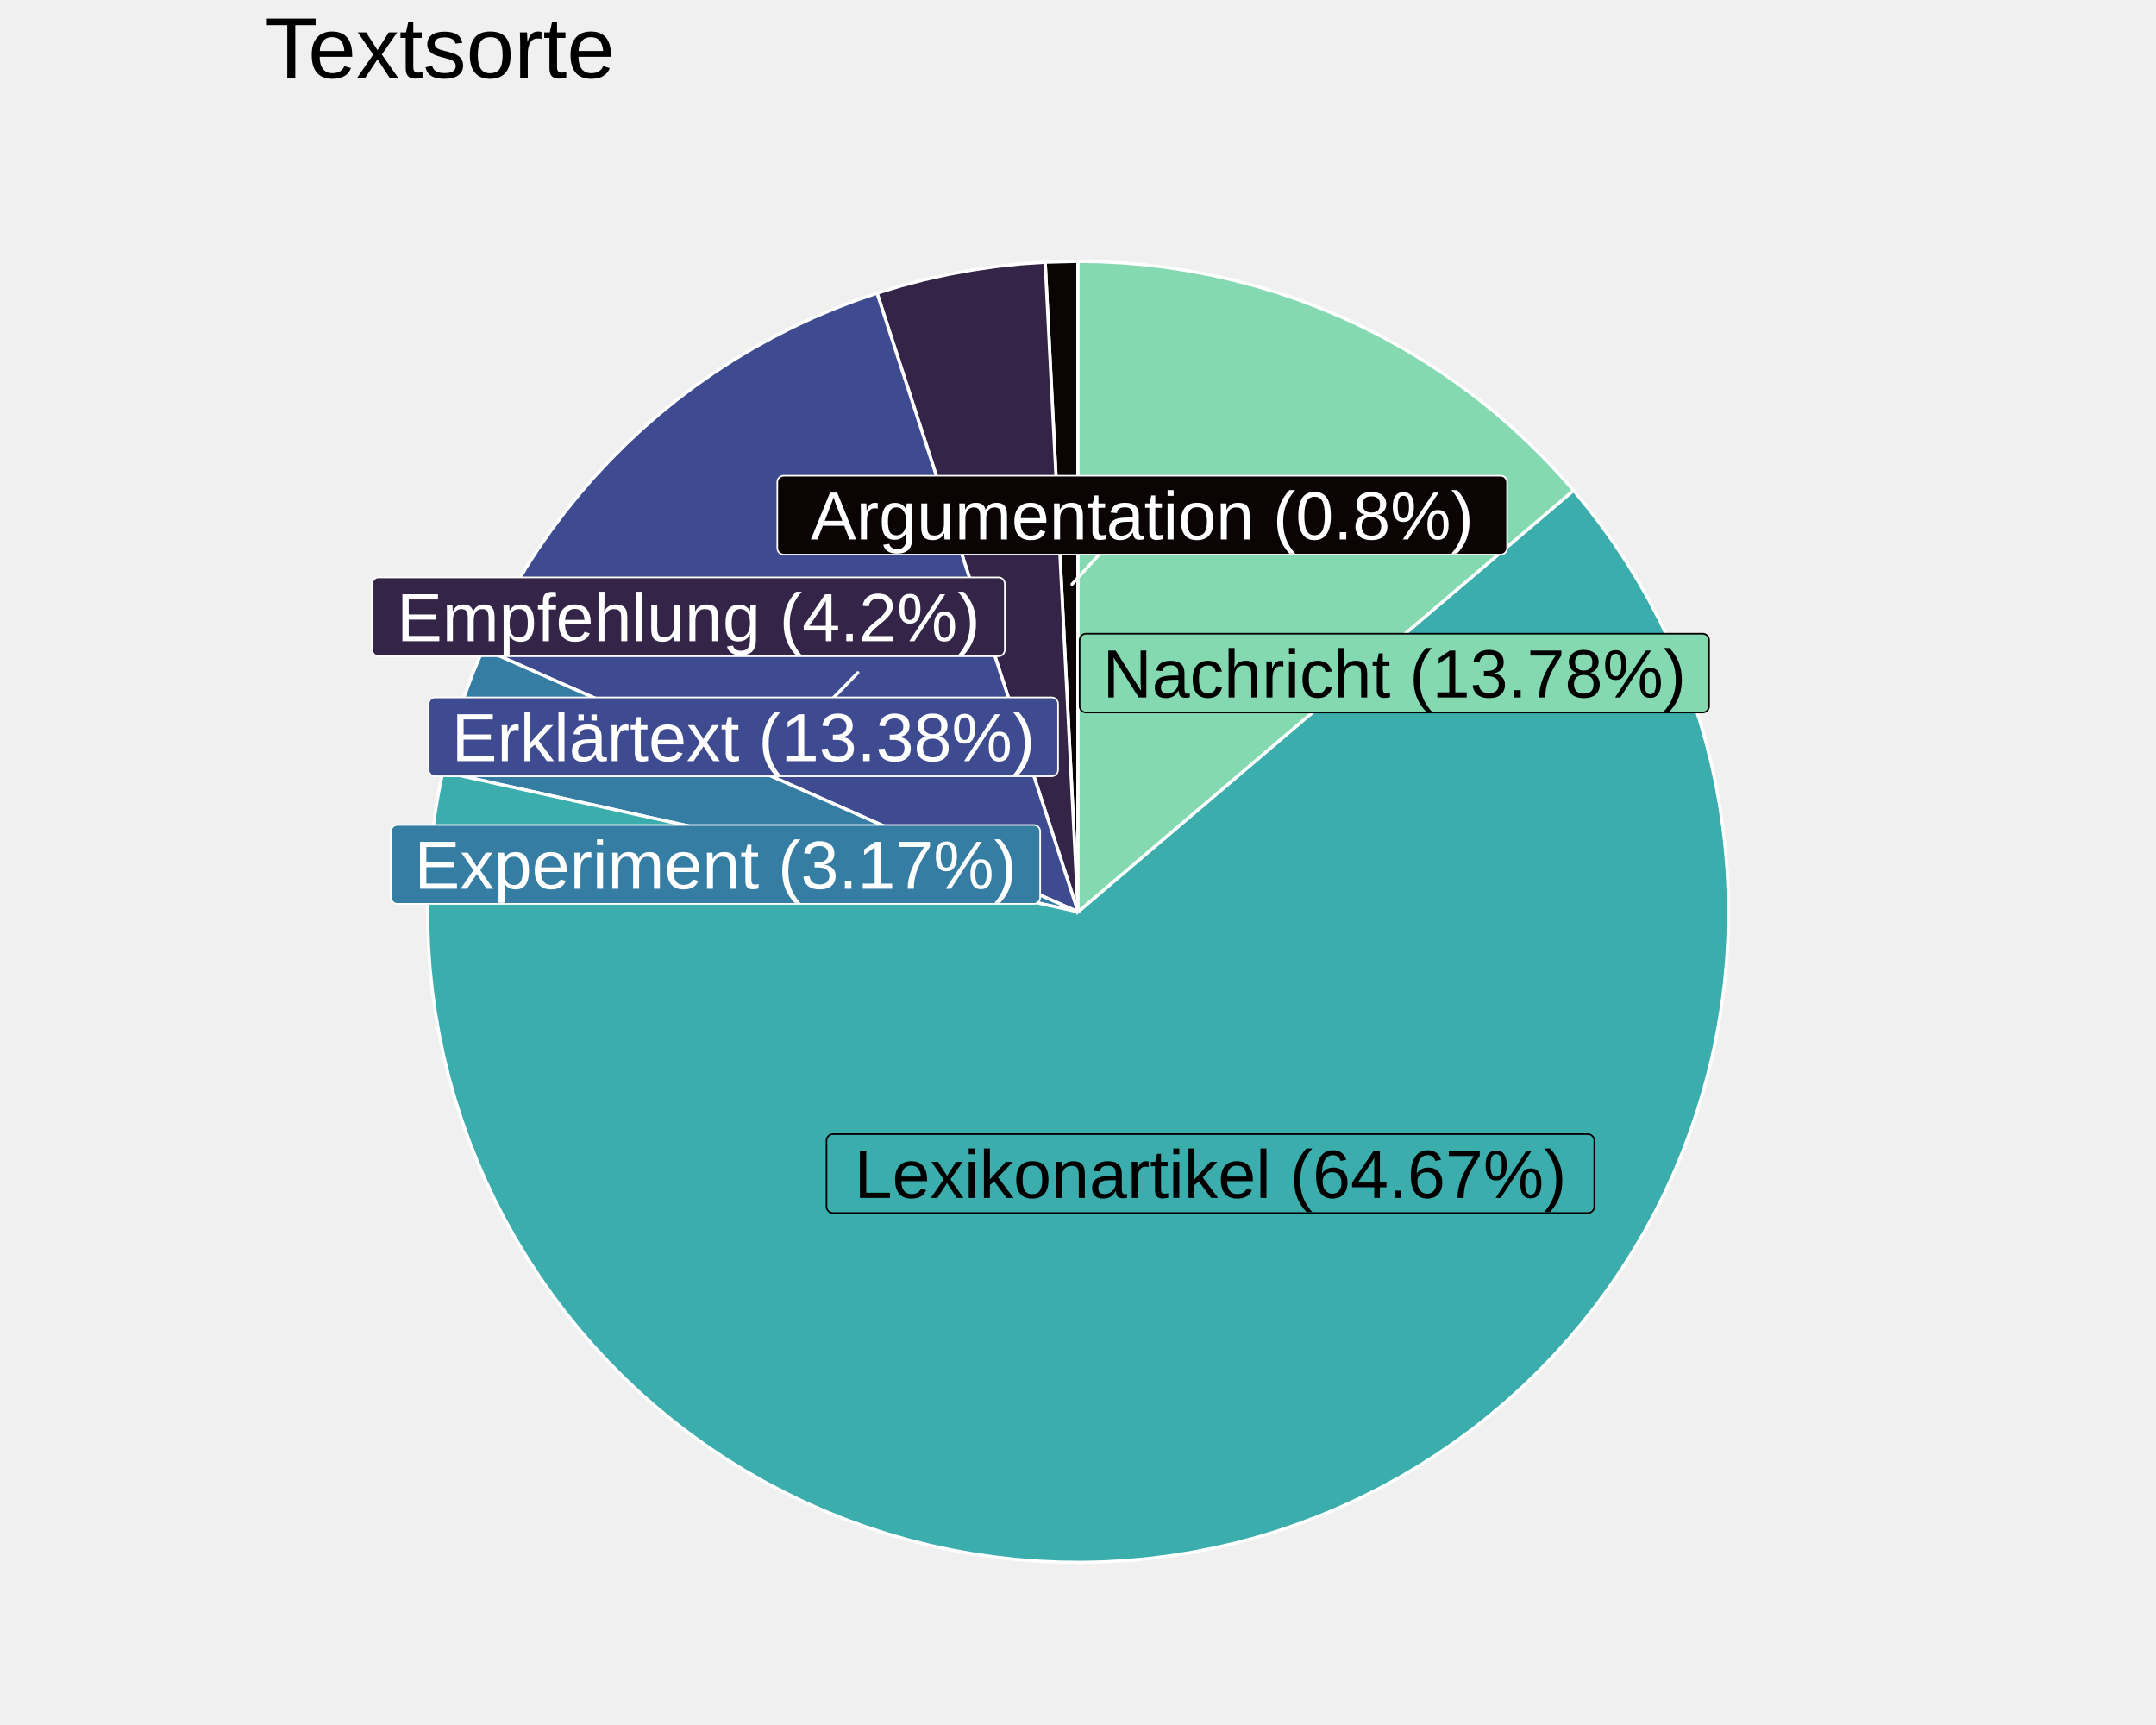
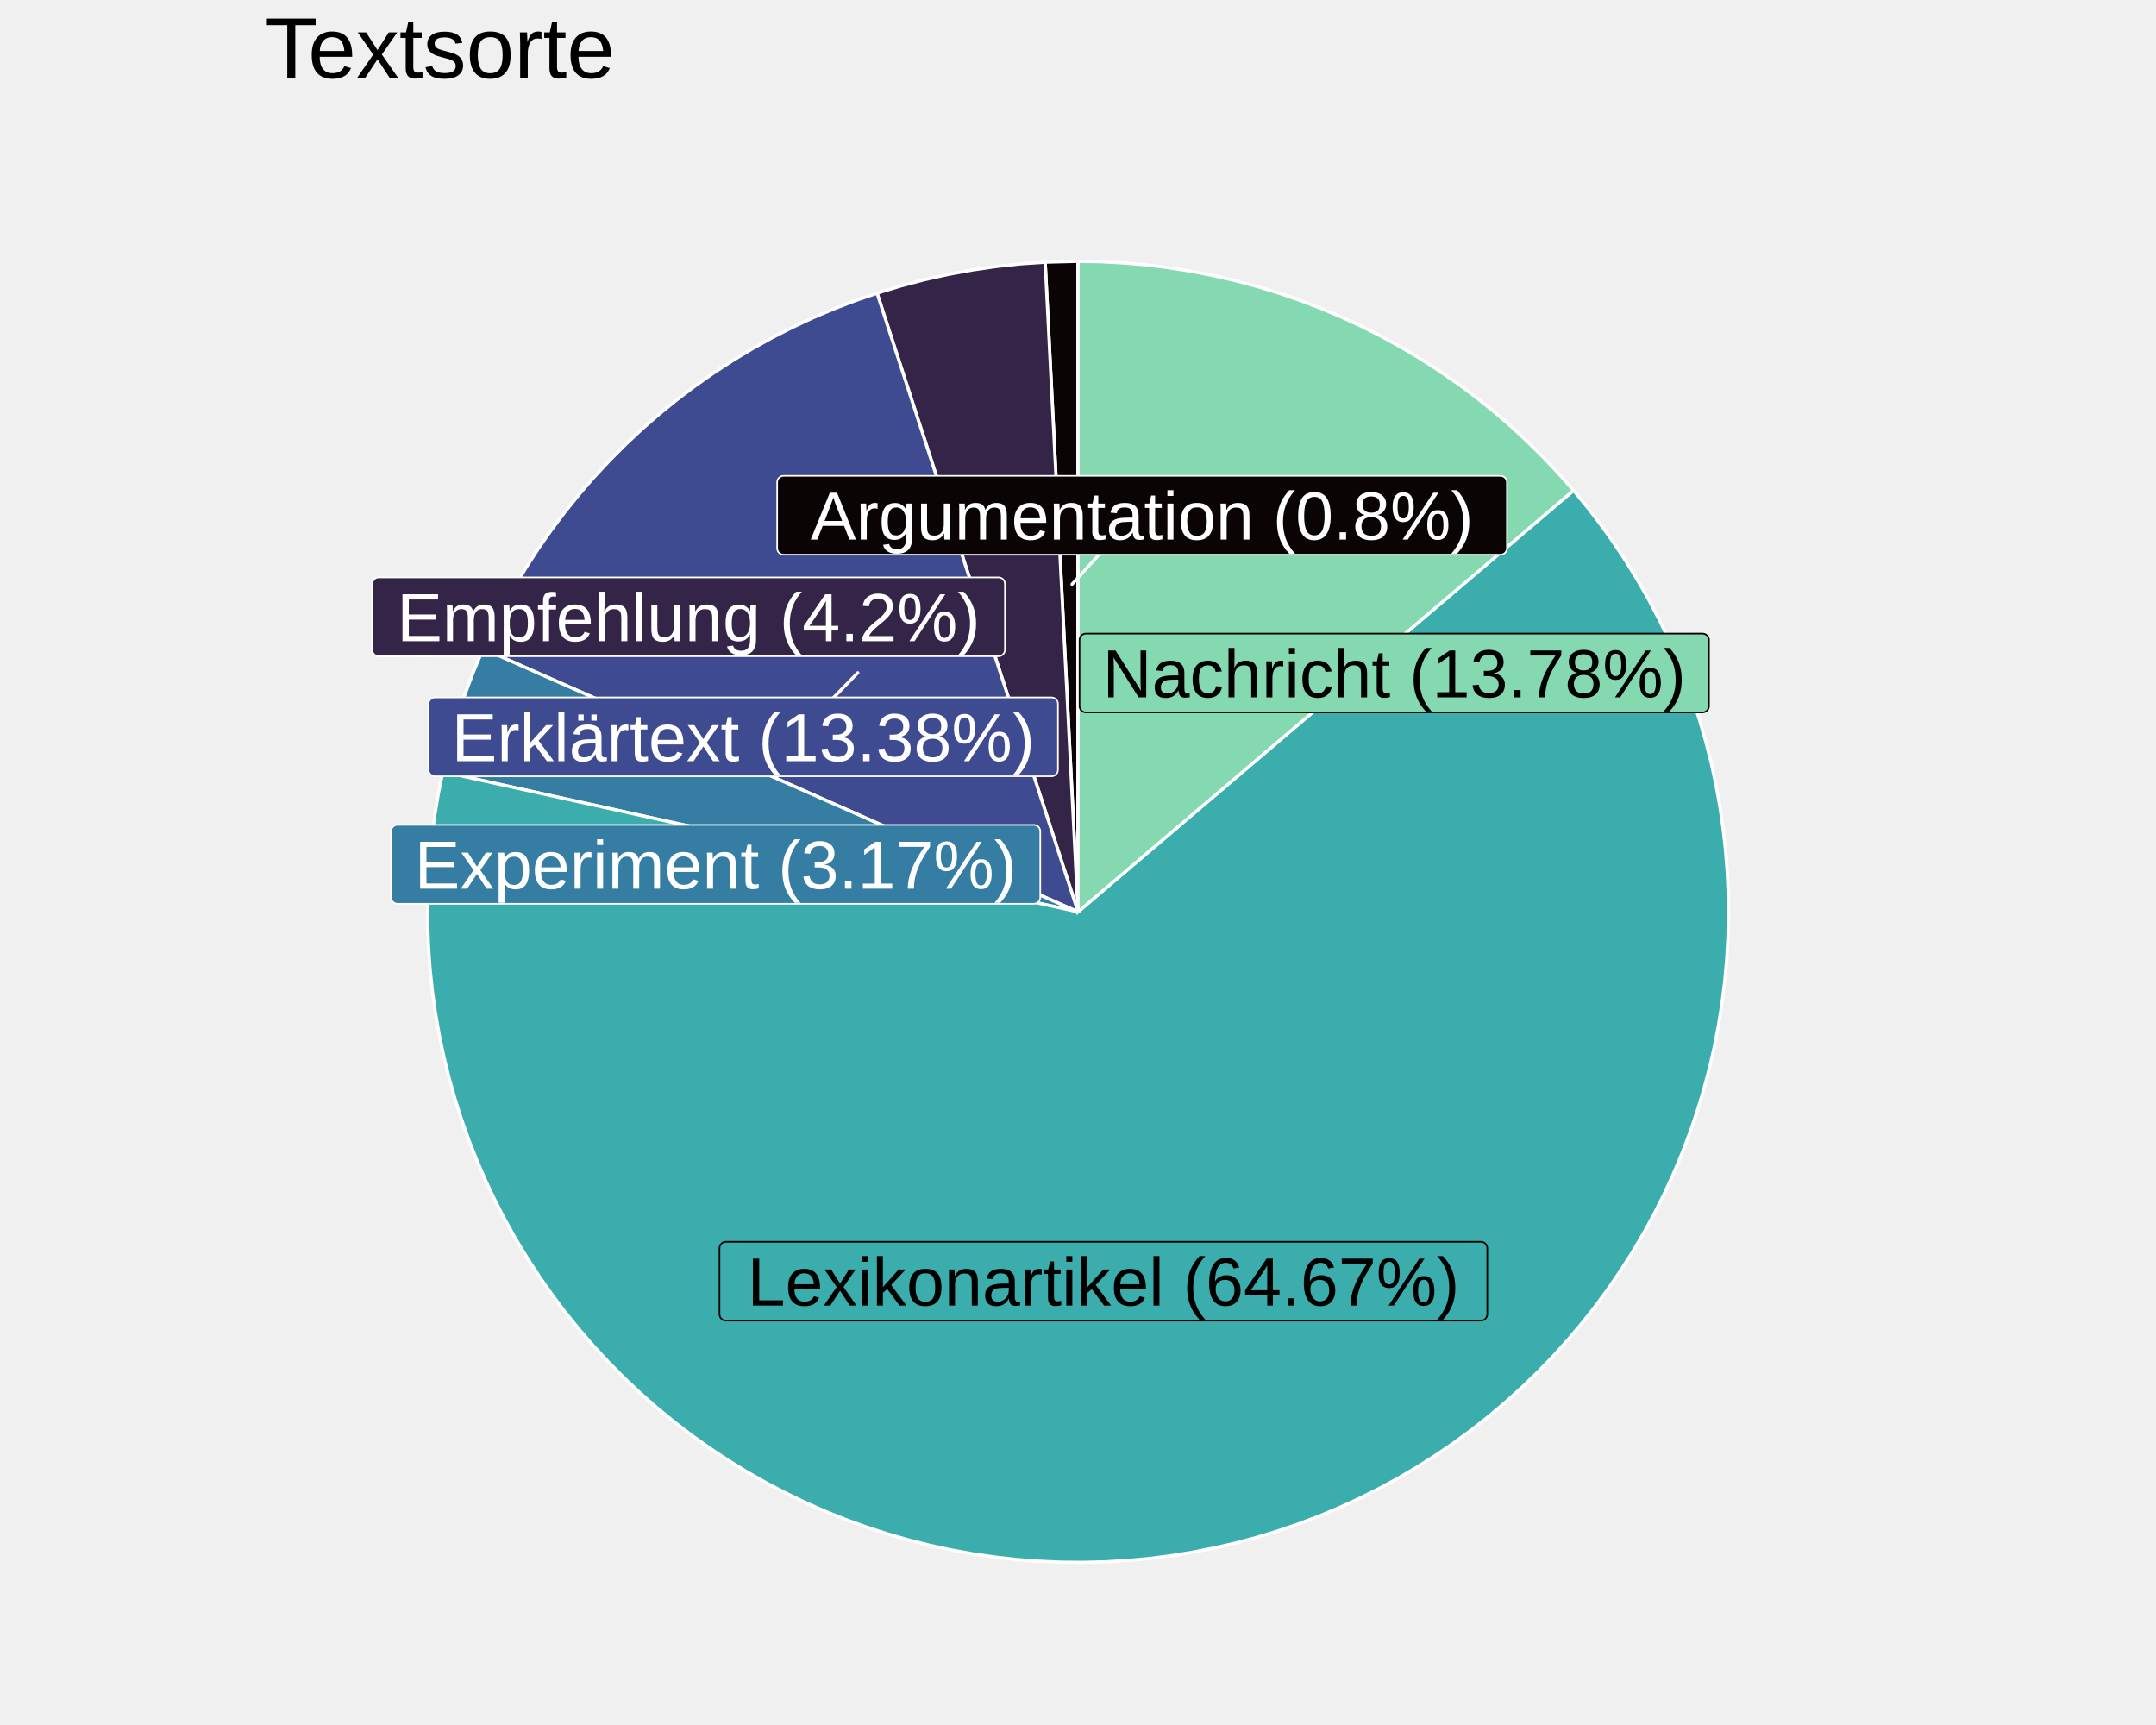
<svg xmlns="http://www.w3.org/2000/svg" class="svglite" width="720.00pt" height="576.00pt" viewBox="0 0 720.00 576.00">
  <defs>
    <style type="text/css">
    .svglite line, .svglite polyline, .svglite polygon, .svglite path, .svglite rect, .svglite circle {
      fill: none;
      stroke: #000000;
      stroke-linecap: round;
      stroke-linejoin: round;
      stroke-miterlimit: 10.00;
    }
    .svglite text {
      white-space: pre;
    }
  </style>
  </defs>
  <rect width="100%" height="100%" style="stroke: none; fill: none;" />
  <defs>
    <clipPath id="cpMC4wMHw3MjAuMDB8MC4wMHw1NzYuMDA=">
      <rect x="0.00" y="0.00" width="720.00" height="576.00" />
    </clipPath>
  </defs>
  <g clip-path="url(#cpMC4wMHw3MjAuMDB8MC4wMHw1NzYuMDA=)">
</g>
  <defs>
    <clipPath id="cpODguNDh8NjMxLjUyfDMyLjk1fDU3Ni4wMA==">
      <rect x="88.48" y="32.95" width="543.05" height="543.05" />
    </clipPath>
  </defs>
  <g clip-path="url(#cpODguNDh8NjMxLjUyfDMyLjk1fDU3Ni4wMA==)">
    <polygon points="360.00,304.48 360.00,296.99 360.00,289.50 360.00,282.01 360.00,274.52 360.00,267.03 360.00,259.54 360.00,252.05 360.00,244.56 360.00,237.06 360.00,229.57 360.00,222.08 360.00,214.59 360.00,207.10 360.00,199.61 360.00,192.12 360.00,184.63 360.00,177.14 360.00,169.65 360.00,162.16 360.00,154.67 360.00,147.18 360.00,139.69 360.00,132.20 360.00,124.71 360.00,117.22 360.00,109.73 360.00,102.24 360.00,94.75 360.00,87.26 349.03,87.54 349.41,95.02 349.79,102.50 350.17,109.98 350.54,117.46 350.92,124.94 351.30,132.42 351.68,139.90 352.06,147.38 352.44,154.86 352.81,162.34 353.19,169.82 353.57,177.30 353.95,184.79 354.33,192.27 354.71,199.75 355.08,207.23 355.46,214.71 355.84,222.19 356.22,229.67 356.60,237.15 356.97,244.63 357.35,252.11 357.73,259.59 358.11,267.07 358.49,274.55 358.87,282.04 359.24,289.52 359.62,297.00 360.00,304.48 " style="stroke-width: 1.07; stroke: #FFFFFF; stroke-linecap: butt; stroke-linejoin: miter; fill: #0B0405;" />
    <polygon points="360.00,304.48 359.62,297.00 359.24,289.52 358.87,282.04 358.49,274.55 358.11,267.07 357.73,259.59 357.35,252.11 356.97,244.63 356.60,237.15 356.22,229.67 355.84,222.19 355.46,214.71 355.08,207.23 354.71,199.75 354.33,192.27 353.95,184.79 353.57,177.30 353.19,169.82 352.81,162.34 352.44,154.86 352.06,147.38 351.68,139.90 351.30,132.42 350.92,124.94 350.54,117.46 350.17,109.98 349.79,102.50 349.41,95.02 349.03,87.54 340.87,88.10 332.74,88.98 324.65,90.16 316.60,91.64 308.62,93.42 300.71,95.51 292.89,97.89 295.20,105.01 297.51,112.14 299.83,119.26 302.14,126.38 304.46,133.51 306.77,140.63 309.09,147.75 311.40,154.88 313.71,162.00 316.03,169.13 318.34,176.25 320.66,183.37 322.97,190.50 325.29,197.62 327.60,204.74 329.91,211.87 332.23,218.99 334.54,226.12 336.86,233.24 339.17,240.36 341.49,247.49 343.80,254.61 346.11,261.73 348.43,268.86 350.74,275.98 353.06,283.11 355.37,290.23 357.69,297.35 360.00,304.48 " style="stroke-width: 1.07; stroke: #FFFFFF; stroke-linecap: butt; stroke-linejoin: miter; fill: #342447;" />
    <polygon points="360.00,304.48 357.69,297.35 355.37,290.23 353.06,283.11 350.74,275.98 348.43,268.86 346.11,261.73 343.80,254.61 341.49,247.49 339.17,240.36 336.86,233.24 334.54,226.12 332.23,218.99 329.91,211.87 327.60,204.74 325.29,197.62 322.97,190.50 320.66,183.37 318.34,176.25 316.03,169.13 313.71,162.00 311.40,154.88 309.09,147.75 306.77,140.63 304.46,133.51 302.14,126.38 299.83,119.26 297.51,112.14 295.20,105.01 292.89,97.89 285.69,100.36 278.59,103.09 271.59,106.06 264.70,109.28 257.93,112.74 251.28,116.43 244.76,120.35 238.38,124.50 232.16,128.86 226.09,133.45 220.18,138.24 214.45,143.24 208.89,148.43 203.52,153.82 198.34,159.39 193.36,165.14 188.59,171.06 184.02,177.14 179.67,183.38 175.54,189.77 171.64,196.29 167.97,202.95 164.53,209.74 161.33,216.64 168.18,219.67 175.03,222.70 181.89,225.73 188.74,228.76 195.59,231.78 202.44,234.81 209.29,237.84 216.14,240.87 222.99,243.90 229.84,246.93 236.69,249.96 243.54,252.99 250.39,256.02 257.24,259.04 264.09,262.07 270.94,265.10 277.79,268.13 284.64,271.16 291.49,274.19 298.34,277.22 305.20,280.25 312.05,283.28 318.90,286.30 325.75,289.33 332.60,292.36 339.45,295.39 346.30,298.42 353.15,301.45 360.00,304.48 " style="stroke-width: 1.07; stroke: #FFFFFF; stroke-linecap: butt; stroke-linejoin: miter; fill: #3F4B90;" />
    <polygon points="360.00,304.48 353.15,301.45 346.30,298.42 339.45,295.39 332.60,292.36 325.75,289.33 318.90,286.30 312.05,283.28 305.20,280.25 298.34,277.22 291.49,274.19 284.64,271.16 277.79,268.13 270.94,265.10 264.09,262.07 257.24,259.04 250.39,256.02 243.54,252.99 236.69,249.96 229.84,246.93 222.99,243.90 216.14,240.87 209.29,237.84 202.44,234.81 195.59,231.78 188.74,228.76 181.89,225.73 175.03,222.70 168.18,219.67 161.33,216.64 157.99,224.63 154.97,232.74 152.27,240.97 149.91,249.30 147.88,257.71 155.19,259.33 162.50,260.94 169.82,262.55 177.13,264.16 184.45,265.78 191.76,267.39 199.08,269.00 206.39,270.61 213.71,272.23 221.02,273.84 228.34,275.45 235.65,277.06 242.97,278.68 250.28,280.29 257.60,281.90 264.91,283.51 272.22,285.13 279.54,286.74 286.85,288.35 294.17,289.96 301.48,291.58 308.80,293.19 316.11,294.80 323.43,296.41 330.74,298.03 338.06,299.64 345.37,301.25 352.69,302.86 360.00,304.48 " style="stroke-width: 1.07; stroke: #FFFFFF; stroke-linecap: butt; stroke-linejoin: miter; fill: #357DA3;" />
    <polygon points="360.00,304.48 352.69,302.86 345.37,301.25 338.06,299.64 330.74,298.03 323.43,296.41 316.11,294.80 308.80,293.19 301.48,291.58 294.17,289.96 286.85,288.35 279.54,286.74 272.22,285.13 264.91,283.51 257.60,281.90 250.28,280.29 242.97,278.68 235.65,277.06 228.34,275.45 221.02,273.84 213.71,272.23 206.39,270.61 199.08,269.00 191.76,267.39 184.45,265.78 177.13,264.16 169.82,262.55 162.50,260.94 155.19,259.33 147.88,257.71 146.41,264.92 145.20,272.17 144.23,279.46 143.50,286.78 143.03,294.12 142.80,301.47 142.83,308.83 143.10,316.18 143.62,323.52 144.39,330.83 145.40,338.11 146.66,345.36 148.17,352.56 149.92,359.70 151.91,366.78 154.14,373.79 156.60,380.72 159.30,387.56 162.23,394.31 165.38,400.95 168.76,407.49 172.36,413.90 176.17,420.19 180.19,426.35 184.42,432.37 188.85,438.24 193.48,443.96 198.30,449.51 203.30,454.90 208.48,460.12 213.84,465.16 219.36,470.02 225.05,474.69 230.88,479.16 236.87,483.43 243.00,487.49 249.26,491.35 255.65,494.99 262.16,498.41 268.79,501.62 275.51,504.59 282.33,507.34 289.25,509.85 296.24,512.13 303.31,514.17 310.44,515.97 317.63,517.52 324.86,518.83 332.14,519.90 339.45,520.72 346.78,521.29 354.13,521.62 361.48,521.69 368.84,521.52 376.18,521.09 383.50,520.42 390.80,519.50 398.06,518.33 405.28,516.92 412.45,515.27 419.55,513.37 426.59,511.24 433.55,508.86 440.43,506.26 447.21,503.42 453.90,500.35 460.48,497.06 466.94,493.55 473.28,489.82 479.49,485.88 485.56,481.73 491.49,477.38 497.27,472.83 502.89,468.08 508.34,463.15 513.63,458.04 518.74,452.75 523.67,447.29 528.41,441.67 532.96,435.89 537.31,429.96 541.45,423.88 545.39,417.67 549.12,411.33 552.63,404.87 555.92,398.29 558.98,391.60 561.82,384.82 564.42,377.94 566.79,370.97 568.92,363.94 570.82,356.83 572.47,349.66 573.87,342.44 575.04,335.18 575.95,327.88 576.62,320.56 577.04,313.22 577.21,305.86 577.14,298.51 576.81,291.16 576.23,283.83 575.41,276.52 574.34,269.24 573.03,262.01 571.47,254.82 569.66,247.69 567.62,240.63 565.34,233.63 562.82,226.72 560.08,219.90 557.10,213.18 553.89,206.55 550.47,200.05 546.82,193.66 542.96,187.40 538.90,181.27 534.62,175.28 530.15,169.45 525.48,163.76 519.77,168.62 514.07,173.47 508.36,178.32 502.65,183.17 496.95,188.03 491.24,192.88 485.54,197.73 479.83,202.58 474.12,207.43 468.42,212.29 462.71,217.14 457.01,221.99 451.30,226.84 445.59,231.69 439.89,236.55 434.18,241.40 428.47,246.25 422.77,251.10 417.06,255.96 411.36,260.81 405.65,265.66 399.94,270.51 394.24,275.36 388.53,280.22 382.82,285.07 377.12,289.92 371.41,294.77 365.71,299.63 360.00,304.48 " style="stroke-width: 1.07; stroke: #FFFFFF; stroke-linecap: butt; stroke-linejoin: miter; fill: #3AADAC;" />
    <polygon points="360.00,304.48 365.71,299.63 371.41,294.77 377.12,289.92 382.82,285.07 388.53,280.22 394.24,275.36 399.94,270.51 405.65,265.66 411.36,260.81 417.06,255.96 422.77,251.10 428.47,246.25 434.18,241.40 439.89,236.55 445.59,231.69 451.30,226.84 457.01,221.99 462.71,217.14 468.42,212.29 474.12,207.43 479.83,202.58 485.54,197.73 491.24,192.88 496.95,188.03 502.65,183.17 508.36,178.32 514.07,173.47 519.77,168.62 525.48,163.76 520.51,158.12 515.34,152.65 509.99,147.36 504.46,142.25 498.75,137.35 492.88,132.64 486.85,128.14 480.66,123.86 474.33,119.78 467.87,115.94 461.27,112.31 454.56,108.92 447.73,105.76 440.79,102.84 433.76,100.16 426.64,97.73 419.44,95.55 412.16,93.62 404.83,91.94 397.44,90.51 390.01,89.34 382.54,88.43 375.04,87.78 367.52,87.39 360.00,87.26 360.00,94.75 360.00,102.24 360.00,109.73 360.00,117.22 360.00,124.71 360.00,132.20 360.00,139.69 360.00,147.18 360.00,154.67 360.00,162.16 360.00,169.65 360.00,177.14 360.00,184.63 360.00,192.12 360.00,199.61 360.00,207.10 360.00,214.59 360.00,222.08 360.00,229.57 360.00,237.06 360.00,244.56 360.00,252.05 360.00,259.54 360.00,267.03 360.00,274.52 360.00,282.01 360.00,289.50 360.00,296.99 360.00,304.48 " style="stroke-width: 1.07; stroke: #FFFFFF; stroke-linecap: butt; stroke-linejoin: miter; fill: #84D9B1;" />
-     <line x1="367.06" y1="185.18" x2="358.00" y2="195.09" style="stroke-width: 1.07; stroke: #FFFFFF;" />
-     <line x1="278.44" y1="232.87" x2="286.45" y2="224.65" style="stroke-width: 1.07; stroke: #FFFFFF;" />
-     <polygon points="261.74,185.18 501.13,185.18 501.05,185.18 501.39,185.17 501.73,185.10 502.06,184.97 502.36,184.80 502.63,184.58 502.86,184.32 503.04,184.02 503.18,183.71 503.26,183.37 503.29,183.02 503.29,183.02 503.29,161.01 503.29,161.01 503.26,160.66 503.18,160.33 503.04,160.01 502.86,159.71 502.63,159.45 502.36,159.23 502.06,159.06 501.73,158.94 501.39,158.87 501.13,158.85 261.74,158.85 262.00,158.87 261.65,158.85 261.31,158.89 260.97,158.99 260.66,159.14 260.37,159.34 260.12,159.58 259.91,159.86 259.75,160.16 259.64,160.49 259.59,160.84 259.58,161.01 259.58,183.02 259.59,182.85 259.59,183.19 259.64,183.54 259.75,183.87 259.91,184.18 260.12,184.45 260.37,184.69 260.66,184.89 260.97,185.04 261.31,185.14 261.65,185.18 " style="stroke-width: 0.53; stroke: #FFFFFF; fill: #0B0405;" />
-     <text x="381.44" y="180.14" text-anchor="middle" style="font-size: 22.76px;fill: #FFFFFF; font-family: &quot;Liberation Sans&quot;;" textLength="233.63px" lengthAdjust="spacingAndGlyphs">Argumentation (0.8%)</text>
-     <polygon points="126.44,219.13 333.40,219.13 333.31,219.13 333.66,219.11 334.00,219.05 334.33,218.92 334.63,218.75 334.90,218.53 335.13,218.27 335.31,217.97 335.45,217.65 335.53,217.32 335.56,216.97 335.56,216.97 335.56,194.96 335.56,194.96 335.53,194.61 335.45,194.28 335.31,193.96 335.13,193.66 334.90,193.40 334.63,193.18 334.33,193.01 334.00,192.89 333.66,192.82 333.40,192.80 126.44,192.80 126.70,192.82 126.35,192.80 126.00,192.84 125.67,192.94 125.36,193.09 125.07,193.29 124.82,193.53 124.61,193.81 124.45,194.11 124.34,194.44 124.28,194.79 124.28,194.96 124.28,216.97 124.28,216.80 124.28,217.14 124.34,217.49 124.45,217.82 124.61,218.12 124.82,218.40 125.07,218.64 125.36,218.84 125.67,218.99 126.00,219.09 126.35,219.13 " style="stroke-width: 0.53; stroke: #FFFFFF; fill: #342447;" />
-     <text x="229.92" y="214.09" text-anchor="middle" style="font-size: 22.76px;fill: #FFFFFF; font-family: &quot;Liberation Sans&quot;;" textLength="201.20px" lengthAdjust="spacingAndGlyphs">Empfehlung (4.2%)</text>
-     <polygon points="145.29,259.20 351.18,259.20 351.09,259.20 351.44,259.19 351.78,259.12 352.11,258.99 352.41,258.82 352.68,258.60 352.91,258.34 353.09,258.05 353.23,257.73 353.31,257.39 353.34,257.04 353.34,257.04 353.34,235.03 353.34,235.03 353.31,234.69 353.23,234.35 353.09,234.03 352.91,233.74 352.68,233.48 352.41,233.26 352.11,233.08 351.78,232.96 351.44,232.89 351.18,232.87 145.29,232.87 145.55,232.89 145.20,232.87 144.86,232.92 144.52,233.01 144.21,233.16 143.92,233.36 143.67,233.60 143.46,233.88 143.30,234.19 143.19,234.52 143.14,234.86 143.13,235.03 143.13,257.04 143.14,256.87 143.14,257.22 143.19,257.56 143.30,257.89 143.46,258.20 143.67,258.48 143.92,258.72 144.21,258.91 144.52,259.06 144.86,259.16 145.20,259.20 " style="stroke-width: 0.53; stroke: #FFFFFF; fill: #3F4B90;" />
-     <text x="248.23" y="254.16" text-anchor="middle" style="font-size: 22.76px;fill: #FFFFFF; font-family: &quot;Liberation Sans&quot;;" textLength="200.13px" lengthAdjust="spacingAndGlyphs">Erklärtext (13.38%)</text>
-     <polygon points="132.71,301.80 345.21,301.80 345.13,301.80 345.48,301.79 345.82,301.72 346.14,301.60 346.44,301.42 346.71,301.20 346.94,300.94 347.13,300.65 347.26,300.33 347.35,299.99 347.37,299.64 347.37,299.64 347.37,277.63 347.37,277.63 347.35,277.29 347.26,276.95 347.13,276.63 346.94,276.34 346.71,276.08 346.44,275.86 346.14,275.68 345.82,275.56 345.48,275.49 345.21,275.47 132.71,275.47 132.97,275.49 132.62,275.48 132.27,275.52 131.94,275.61 131.63,275.76 131.34,275.96 131.09,276.20 130.88,276.48 130.72,276.79 130.61,277.12 130.55,277.46 130.55,277.63 130.55,299.64 130.55,299.47 130.55,299.82 130.61,300.16 130.72,300.49 130.88,300.80 131.09,301.08 131.34,301.32 131.63,301.52 131.94,301.66 132.27,301.76 132.62,301.80 " style="stroke-width: 0.53; stroke: #FFFFFF; fill: #357DA3;" />
-     <text x="238.96" y="296.76" text-anchor="middle" style="font-size: 22.76px;fill: #FFFFFF; font-family: &quot;Liberation Sans&quot;;" textLength="206.75px" lengthAdjust="spacingAndGlyphs">Experiment (3.17%)</text>
-     <polygon points="278.17,405.03 530.26,405.03 530.17,405.03 530.52,405.02 530.86,404.95 531.19,404.83 531.49,404.65 531.76,404.43 531.99,404.17 532.17,403.88 532.31,403.56 532.39,403.22 532.42,402.87 532.42,402.87 532.42,380.86 532.42,380.86 532.39,380.52 532.31,380.18 532.17,379.86 531.99,379.57 531.76,379.31 531.49,379.09 531.19,378.91 530.86,378.79 530.52,378.72 530.26,378.70 278.17,378.70 278.43,378.72 278.08,378.71 277.73,378.75 277.40,378.84 277.09,378.99 276.80,379.19 276.55,379.43 276.34,379.71 276.18,380.02 276.07,380.35 276.01,380.69 276.01,380.86 276.01,402.87 276.01,402.70 276.01,403.05 276.07,403.39 276.18,403.72 276.34,404.03 276.55,404.31 276.80,404.55 277.09,404.74 277.40,404.89 277.73,404.99 278.08,405.03 " style="stroke-width: 0.53; fill: #3AADAC;" />
-     <text x="404.21" y="399.99" text-anchor="middle" style="font-size: 22.76px; font-family: &quot;Liberation Sans&quot;;" textLength="246.33px" lengthAdjust="spacingAndGlyphs">Lexikonartikel (64.67%)</text>
-     <polygon points="362.70,237.93 568.58,237.93 568.49,237.93 568.84,237.91 569.18,237.84 569.51,237.72 569.81,237.55 570.08,237.33 570.31,237.07 570.49,236.77 570.63,236.45 570.71,236.11 570.74,235.77 570.74,235.77 570.74,213.76 570.74,213.76 570.71,213.41 570.63,213.07 570.49,212.75 570.31,212.46 570.08,212.20 569.81,211.98 569.51,211.81 569.18,211.68 568.84,211.61 568.58,211.60 362.70,211.60 362.96,211.61 362.62,211.60 362.27,211.64 361.94,211.74 361.62,211.89 361.34,212.08 361.09,212.33 360.88,212.60 360.72,212.91 360.61,213.24 360.55,213.58 360.54,213.76 360.54,235.77 360.55,235.59 360.55,235.94 360.61,236.29 360.72,236.61 360.88,236.92 361.09,237.20 361.34,237.44 361.62,237.64 361.94,237.79 362.27,237.88 362.62,237.93 " style="stroke-width: 0.53; fill: #84D9B1;" />
-     <text x="465.64" y="232.89" text-anchor="middle" style="font-size: 22.76px; font-family: &quot;Liberation Sans&quot;;" textLength="200.12px" lengthAdjust="spacingAndGlyphs">Nachricht (13.78%)</text>
+     <line x1="367.03" y1="185.22" x2="358.00" y2="195.09" style="stroke-width: 1.07; stroke: #FFFFFF;" />
+     <line x1="278.43" y1="232.88" x2="286.45" y2="224.65" style="stroke-width: 1.07; stroke: #FFFFFF;" />
+     <polygon points="261.69,185.22 501.08,185.22 500.99,185.22 501.34,185.20 501.68,185.13 502.01,185.01 502.31,184.84 502.58,184.62 502.81,184.36 502.99,184.06 503.13,183.74 503.21,183.40 503.24,183.06 503.24,183.06 503.24,161.05 503.24,161.05 503.21,160.70 503.13,160.36 502.99,160.04 502.81,159.75 502.58,159.49 502.31,159.27 502.01,159.10 501.68,158.97 501.34,158.90 501.08,158.89 261.69,158.89 261.95,158.90 261.60,158.89 261.26,158.93 260.92,159.03 260.61,159.18 260.32,159.37 260.07,159.62 259.86,159.89 259.70,160.20 259.59,160.53 259.54,160.87 259.53,161.05 259.53,183.06 259.54,182.88 259.54,183.23 259.59,183.58 259.70,183.90 259.86,184.21 260.07,184.49 260.32,184.73 260.61,184.93 260.92,185.08 261.26,185.17 261.60,185.22 " style="stroke-width: 0.53; stroke: #FFFFFF; fill: #0B0405;" />
+     <text x="381.38" y="180.18" text-anchor="middle" style="font-size: 22.76px;fill: #FFFFFF; font-family: &quot;Arimo&quot;;" textLength="233.63px" lengthAdjust="spacingAndGlyphs">Argumentation (0.8%)</text>
+     <polygon points="126.47,219.13 333.44,219.13 333.35,219.13 333.70,219.12 334.04,219.05 334.36,218.92 334.66,218.75 334.93,218.53 335.16,218.27 335.35,217.98 335.49,217.66 335.57,217.32 335.60,216.97 335.60,216.97 335.60,194.96 335.60,194.96 335.57,194.62 335.49,194.28 335.35,193.96 335.16,193.66 334.93,193.40 334.66,193.18 334.36,193.01 334.04,192.89 333.70,192.82 333.44,192.80 126.47,192.80 126.73,192.82 126.39,192.80 126.04,192.85 125.71,192.94 125.39,193.09 125.11,193.29 124.86,193.53 124.65,193.81 124.49,194.12 124.38,194.45 124.32,194.79 124.31,194.96 124.31,216.97 124.32,216.80 124.32,217.15 124.38,217.49 124.49,217.82 124.65,218.13 124.86,218.40 125.11,218.65 125.39,218.84 125.71,218.99 126.04,219.09 126.39,219.13 " style="stroke-width: 0.53; stroke: #FFFFFF; fill: #342447;" />
+     <text x="229.95" y="214.09" text-anchor="middle" style="font-size: 22.76px;fill: #FFFFFF; font-family: &quot;Arimo&quot;;" textLength="201.20px" lengthAdjust="spacingAndGlyphs">Empfehlung (4.2%)</text>
+     <polygon points="145.25,259.21 351.14,259.21 351.06,259.21 351.40,259.20 351.74,259.13 352.07,259.00 352.37,258.83 352.64,258.61 352.87,258.35 353.06,258.06 353.19,257.74 353.28,257.40 353.30,257.05 353.30,257.05 353.30,235.04 353.30,235.04 353.28,234.70 353.19,234.36 353.06,234.04 352.87,233.75 352.64,233.48 352.37,233.27 352.07,233.09 351.74,232.97 351.40,232.90 351.14,232.88 145.25,232.88 145.51,232.90 145.16,232.88 144.82,232.93 144.49,233.02 144.17,233.17 143.89,233.37 143.64,233.61 143.43,233.89 143.26,234.20 143.15,234.53 143.10,234.87 143.09,235.04 143.09,257.05 143.10,256.88 143.10,257.23 143.15,257.57 143.26,257.90 143.43,258.21 143.64,258.49 143.89,258.73 144.17,258.92 144.49,259.07 144.82,259.17 145.16,259.21 " style="stroke-width: 0.53; stroke: #FFFFFF; fill: #3F4B90;" />
+     <text x="248.20" y="254.17" text-anchor="middle" style="font-size: 22.76px;fill: #FFFFFF; font-family: &quot;Arimo&quot;;" textLength="200.13px" lengthAdjust="spacingAndGlyphs">Erklärtext (13.38%)</text>
+     <polygon points="132.73,301.78 345.24,301.78 345.15,301.78 345.50,301.76 345.84,301.69 346.17,301.57 346.47,301.40 346.74,301.18 346.97,300.92 347.15,300.62 347.29,300.30 347.37,299.97 347.40,299.62 347.40,299.62 347.40,277.61 347.40,277.61 347.37,277.26 347.29,276.92 347.15,276.60 346.97,276.31 346.74,276.05 346.47,275.83 346.17,275.66 345.84,275.53 345.50,275.46 345.24,275.45 132.73,275.45 132.99,275.46 132.65,275.45 132.30,275.49 131.97,275.59 131.65,275.74 131.37,275.94 131.12,276.18 130.91,276.45 130.75,276.76 130.64,277.09 130.58,277.43 130.57,277.61 130.57,299.62 130.58,299.44 130.58,299.79 130.64,300.14 130.75,300.47 130.91,300.77 131.12,301.05 131.37,301.29 131.65,301.49 131.97,301.64 132.30,301.74 132.65,301.78 " style="stroke-width: 0.53; stroke: #FFFFFF; fill: #357DA3;" />
+     <text x="238.99" y="296.74" text-anchor="middle" style="font-size: 22.76px;fill: #FFFFFF; font-family: &quot;Arimo&quot;;" textLength="206.75px" lengthAdjust="spacingAndGlyphs">Experiment (3.17%)</text>
+     <polygon points="242.43,440.97 494.52,440.97 494.43,440.97 494.78,440.96 495.12,440.89 495.45,440.76 495.75,440.59 496.02,440.37 496.25,440.11 496.43,439.82 496.57,439.50 496.65,439.16 496.68,438.81 496.68,438.81 496.68,416.80 496.68,416.80 496.65,416.46 496.57,416.12 496.43,415.80 496.25,415.50 496.02,415.24 495.75,415.02 495.45,414.85 495.12,414.73 494.78,414.66 494.52,414.64 242.43,414.64 242.69,414.66 242.34,414.64 242.00,414.69 241.66,414.78 241.35,414.93 241.06,415.13 240.81,415.37 240.60,415.65 240.44,415.96 240.33,416.29 240.28,416.63 240.27,416.80 240.27,438.81 240.28,438.64 240.28,438.99 240.33,439.33 240.44,439.66 240.60,439.97 240.81,440.24 241.06,440.49 241.35,440.68 241.66,440.83 242.00,440.93 242.34,440.97 " style="stroke-width: 0.53; fill: #3AADAC;" />
+     <text x="368.48" y="435.93" text-anchor="middle" style="font-size: 22.76px; font-family: &quot;Arimo&quot;;" textLength="246.33px" lengthAdjust="spacingAndGlyphs">Lexikonartikel (64.67%)</text>
+     <polygon points="362.67,237.90 568.54,237.90 568.46,237.90 568.80,237.88 569.14,237.81 569.47,237.69 569.77,237.51 570.04,237.29 570.27,237.03 570.46,236.74 570.59,236.42 570.68,236.08 570.70,235.74 570.70,235.74 570.70,213.73 570.70,213.73 570.68,213.38 570.59,213.04 570.46,212.72 570.27,212.43 570.04,212.17 569.77,211.95 569.47,211.78 569.14,211.65 568.80,211.58 568.54,211.57 362.67,211.57 362.93,211.58 362.58,211.57 362.23,211.61 361.90,211.71 361.59,211.86 361.30,212.05 361.05,212.29 360.84,212.57 360.68,212.88 360.57,213.21 360.51,213.55 360.51,213.73 360.51,235.74 360.51,235.56 360.51,235.91 360.57,236.25 360.68,236.58 360.84,236.89 361.05,237.17 361.30,237.41 361.59,237.61 361.90,237.76 362.23,237.85 362.58,237.90 " style="stroke-width: 0.53; fill: #84D9B1;" />
+     <text x="465.61" y="232.86" text-anchor="middle" style="font-size: 22.76px; font-family: &quot;Arimo&quot;;" textLength="200.12px" lengthAdjust="spacingAndGlyphs">Nachricht (13.78%)</text>
  </g>
  <g clip-path="url(#cpMC4wMHw3MjAuMDB8MC4wMHw1NzYuMDA=)">
-     <text x="88.48" y="26.04" style="font-size: 28.80px; font-family: &quot;Liberation Sans&quot;;" textLength="127.64px" lengthAdjust="spacingAndGlyphs">Textsorte</text>
+     <text x="88.48" y="26.04" style="font-size: 28.80px; font-family: &quot;Arimo&quot;;" textLength="127.64px" lengthAdjust="spacingAndGlyphs">Textsorte</text>
  </g>
</svg>
